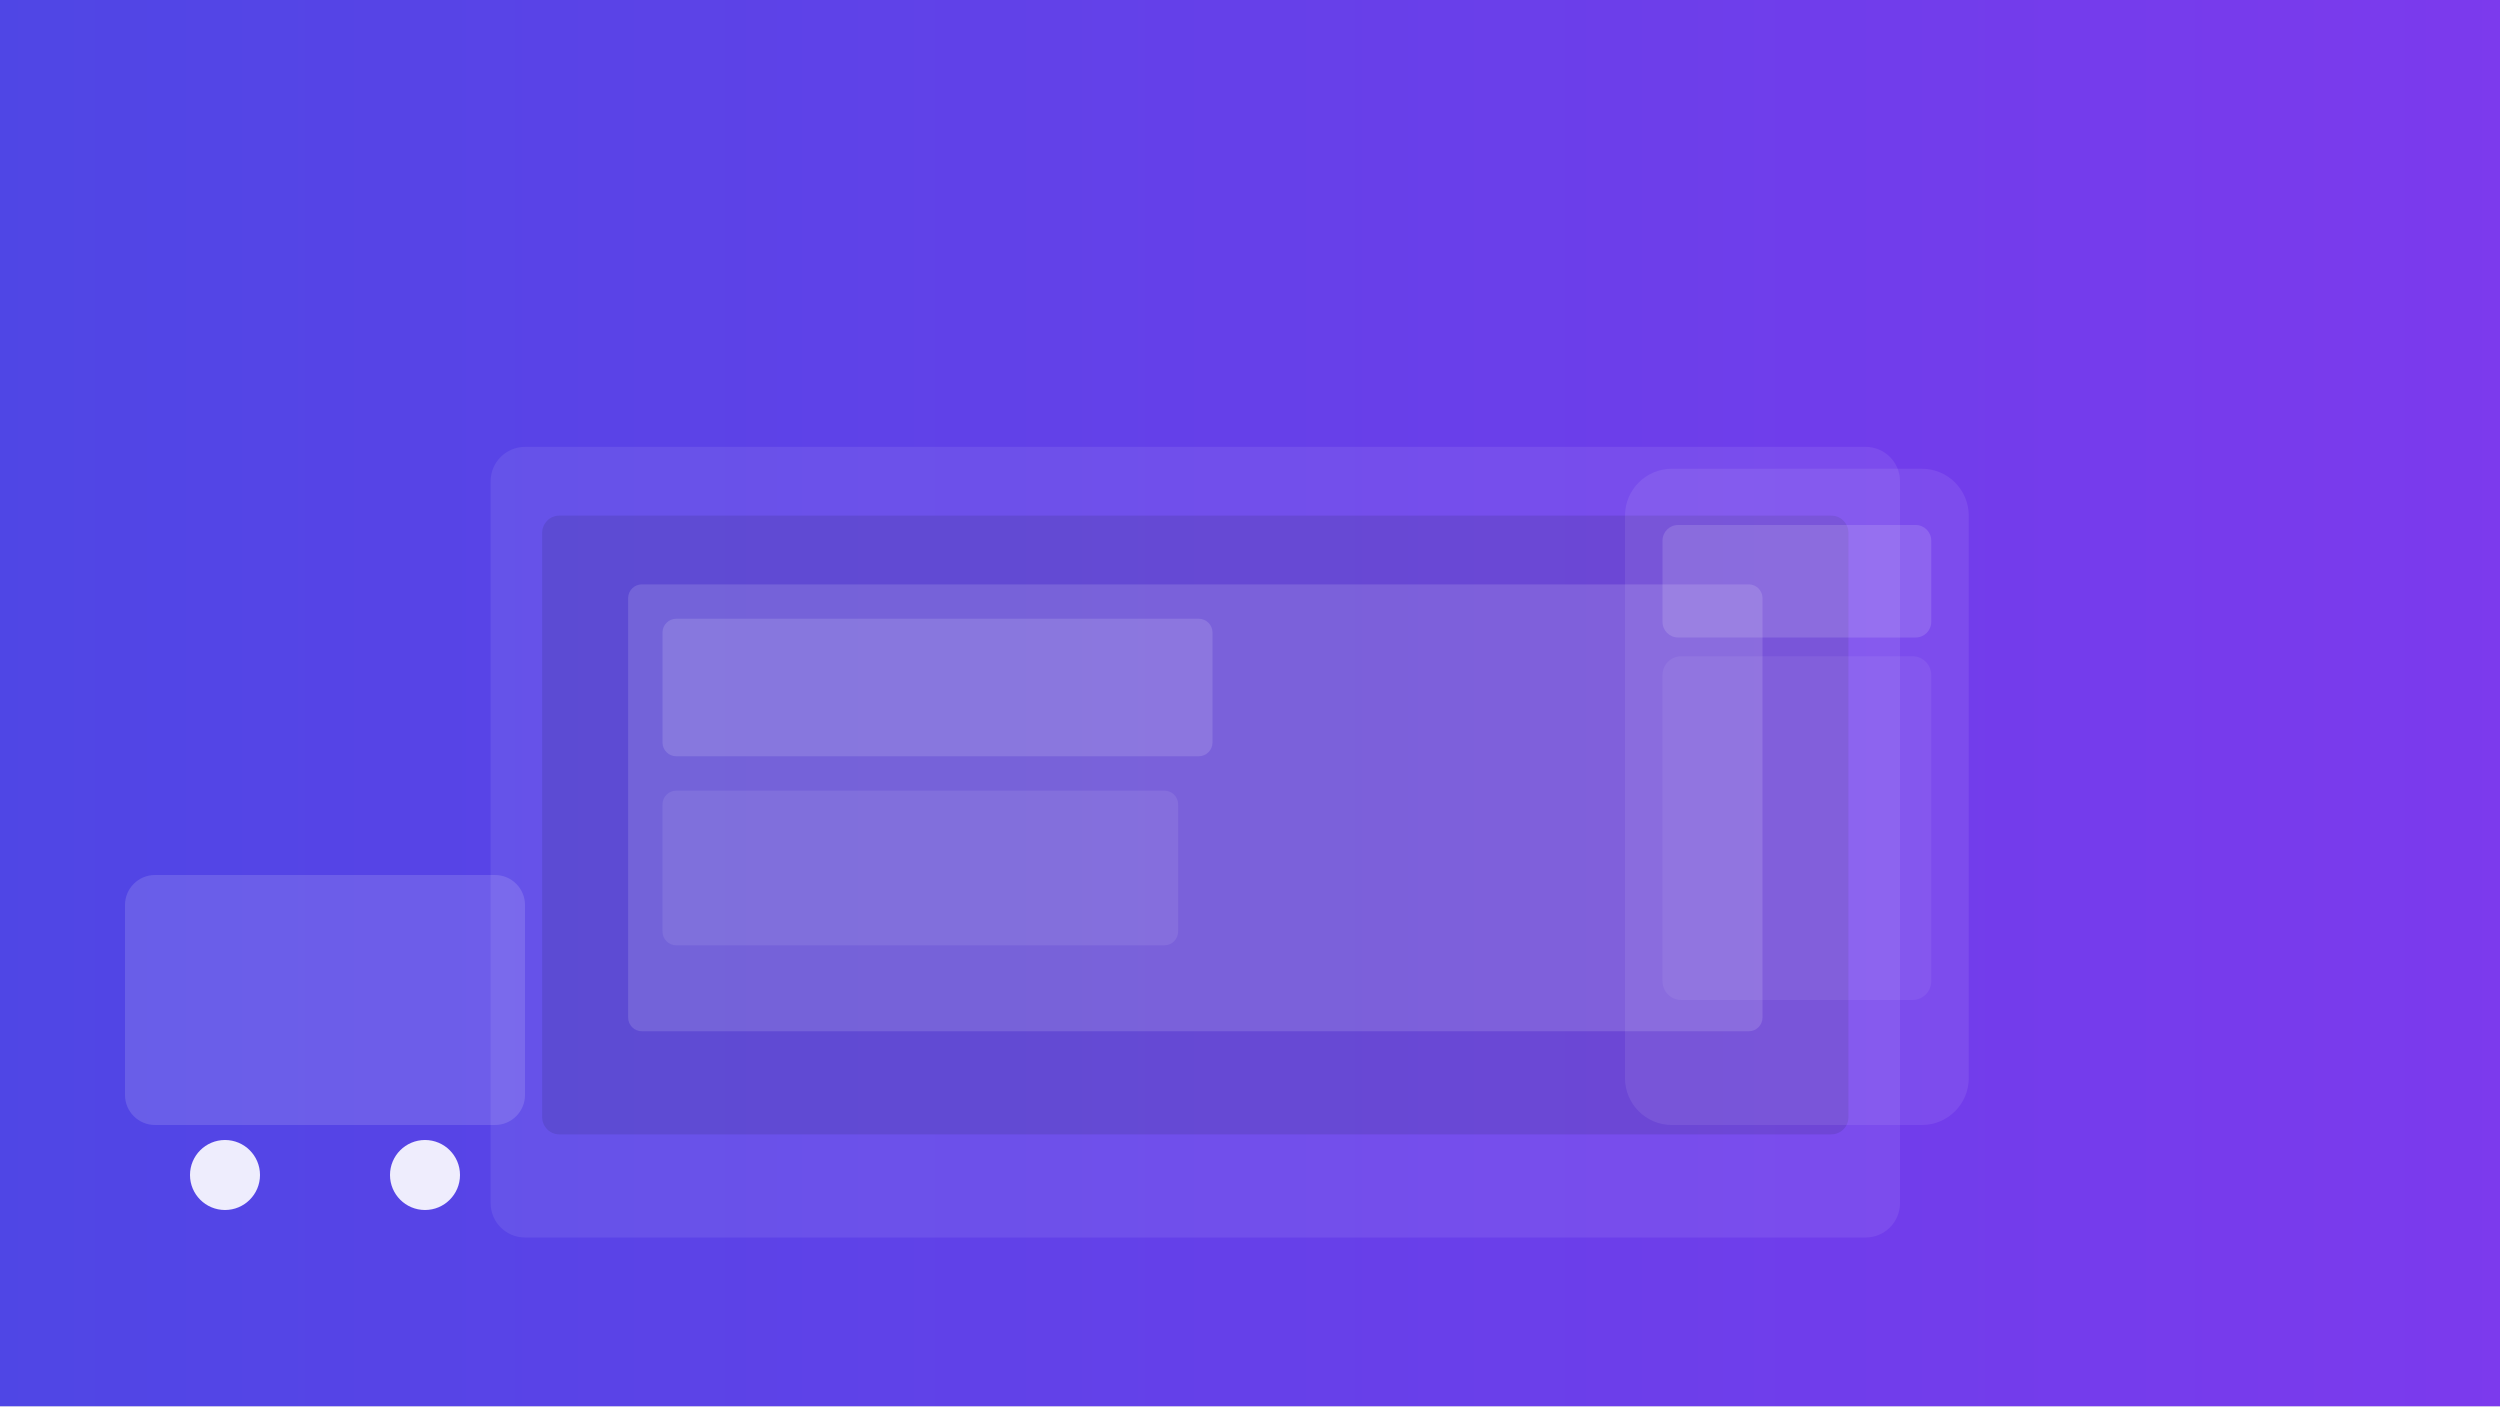
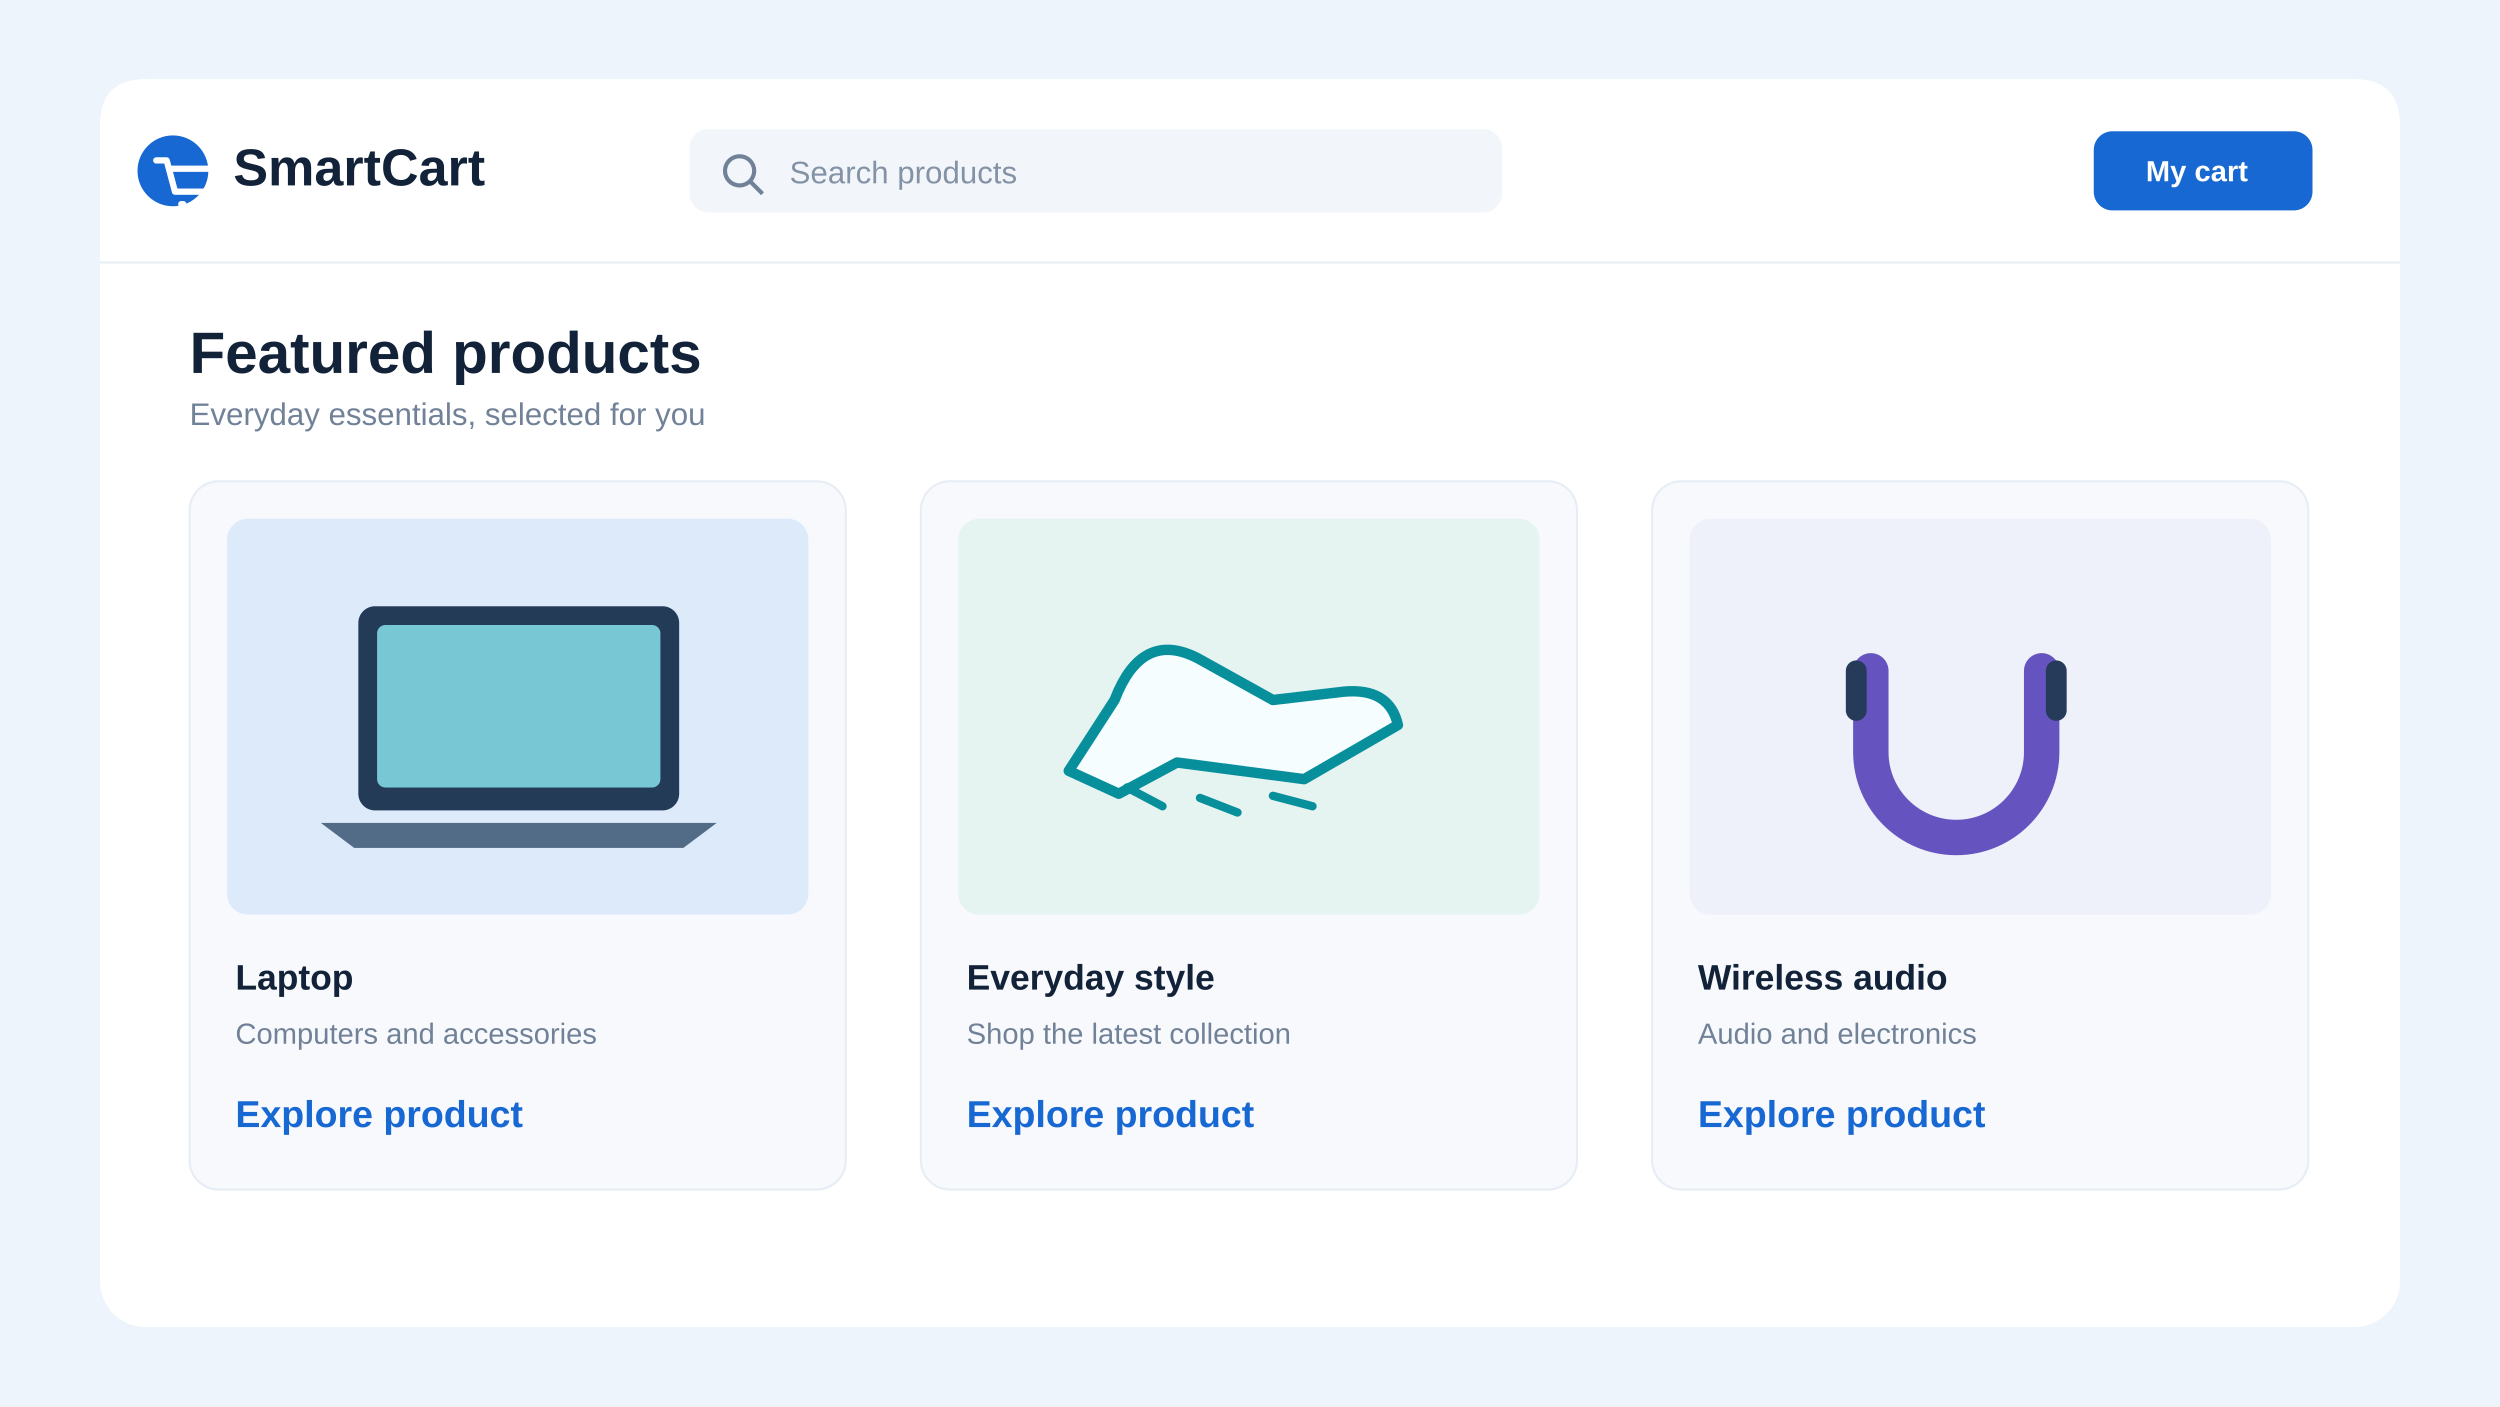
- <svg xmlns="http://www.w3.org/2000/svg" viewBox="0 0 1600 900" preserveAspectRatio="xMidYMid slice">
-   <defs>
-     <linearGradient id="g1" x1="0" x2="1">
-       <stop offset="0%" stop-color="#4f46e5" />
-       <stop offset="100%" stop-color="#7c3aed" />
-     </linearGradient>
-   </defs>
-   <rect width="100%" height="100%" fill="url(#g1)" />
-   <g transform="translate(160,220) scale(1.1)">
-     <rect x="140" y="60" width="820" height="460" rx="20" fill="#fff" opacity="0.08" />
-     <rect x="170" y="100" width="760" height="360" rx="10" fill="#0f172a" opacity="0.12" />
-     <rect x="220" y="140" width="660" height="260" rx="8" fill="#ffffff22" />
-     <rect x="240" y="160" width="320" height="80" rx="8" fill="#ffffff22" />
-     <rect x="240" y="260" width="300" height="90" rx="8" fill="#ffffff15" />
+ <svg xmlns="http://www.w3.org/2000/svg" viewBox="0 0 1200 675" role="img" aria-labelledby="title">
+   <rect width="1200" height="675" fill="#edf4fb" />
+   <rect x="48" y="38" width="1104" height="599" rx="22" fill="#fff" />
+   <path d="M48 60q0-22 22-22h1060q22 0 22 22v66H48z" fill="#fff" />
+   <circle cx="83" cy="82" r="17" fill="#1768d2" />
+   <path d="M75 77h5l4 15h18l4-11H82m5 17h1m13 0h1" fill="none" stroke="#fff" stroke-linecap="round" stroke-linejoin="round" stroke-width="3" />
+   <text x="112" y="89" fill="#122239" font-family="Arial,sans-serif" font-size="25" font-weight="700">SmartCart</text>
+   <rect x="331" y="62" width="390" height="40" rx="9" fill="#f2f6fa" />
+   <circle cx="355" cy="82" r="7" fill="none" stroke="#708198" stroke-width="2" />
+   <path d="m360 87 6 6" stroke="#708198" stroke-width="2" />
+   <text x="379" y="88" fill="#8492a5" font-family="Arial,sans-serif" font-size="15">Search products</text>
+   <rect x="1005" y="63" width="105" height="38" rx="9" fill="#1768d2" />
+   <text x="1030" y="87" fill="#fff" font-family="Arial,sans-serif" font-size="14" font-weight="700">My cart</text>
+   <path d="M48 126h1104" stroke="#e7edf4" />
+   <text x="91" y="179" fill="#122239" font-family="Arial,sans-serif" font-size="28" font-weight="700">Featured products</text>
+   <text x="91" y="204" fill="#718198" font-family="Arial,sans-serif" font-size="15">Everyday essentials, selected for you</text>
+   <g transform="translate(91 231)">
+     <rect width="315" height="340" rx="14" fill="#f7f9fc" stroke="#e6edf4" />
+     <rect x="18" y="18" width="279" height="190" rx="10" fill="#dceafa" />
+     <rect x="81" y="60" width="154" height="98" rx="8" fill="#243b58" />
+     <rect x="90" y="69" width="136" height="78" rx="4" fill="#77c7d5" />
+     <path d="M63 164h190l-16 12H79z" fill="#526b86" />
+     <text x="22" y="244" fill="#122239" font-family="Arial,sans-serif" font-size="17" font-weight="700">Laptop</text>
+     <text x="22" y="270" fill="#718198" font-family="Arial,sans-serif" font-size="14">Computers and accessories</text>
+     <text x="22" y="310" fill="#1768d2" font-family="Arial,sans-serif" font-size="18" font-weight="700">Explore product</text>
  </g>
-   <g transform="translate(1040,300)">
-     <rect x="0" y="0" width="220" height="420" rx="30" fill="#ffffff14" />
-     <rect x="24" y="36" width="172" height="72" rx="10" fill="#ffffff22" />
-     <rect x="24" y="120" width="172" height="220" rx="12" fill="#ffffff0f" />
+   <g transform="translate(442 231)">
+     <rect width="315" height="340" rx="14" fill="#f7f9fc" stroke="#e6edf4" />
+     <rect x="18" y="18" width="279" height="190" rx="10" fill="#e6f4f1" />
+     <path d="M93 105q13-34 40-20l36 20 34-4q22-2 26 16l-45 26-61-8-28 15-24-11z" fill="#f5fdff" stroke="#078f9c" stroke-width="5" stroke-linejoin="round" />
+     <path d="m99 147 17 9m18-4 18 7m17-8 19 5" stroke="#078f9c" stroke-linecap="round" stroke-width="4" />
+     <text x="22" y="244" fill="#122239" font-family="Arial,sans-serif" font-size="17" font-weight="700">Everyday style</text>
+     <text x="22" y="270" fill="#718198" font-family="Arial,sans-serif" font-size="14">Shop the latest collection</text>
+     <text x="22" y="310" fill="#1768d2" font-family="Arial,sans-serif" font-size="18" font-weight="700">Explore product</text>
  </g>
-   <g transform="translate(80,560) scale(1.6)">
-     <rect x="0" y="0" width="160" height="100" rx="12" fill="#ffffff22" />
-     <circle cx="40" cy="120" r="14" fill="#fff" opacity="0.9" />
-     <circle cx="120" cy="120" r="14" fill="#fff" opacity="0.9" />
+   <g transform="translate(793 231)">
+     <rect width="315" height="340" rx="14" fill="#f7f9fc" stroke="#e6edf4" />
+     <rect x="18" y="18" width="279" height="190" rx="10" fill="#eef0fa" />
+     <path d="M105 91v39a41 41 0 0 0 82 0V91" fill="none" stroke="#6554c0" stroke-linecap="round" stroke-width="17" />
+     <path d="M98 91v19m96-19v19" stroke="#263b59" stroke-linecap="round" stroke-width="10" />
+     <text x="22" y="244" fill="#122239" font-family="Arial,sans-serif" font-size="17" font-weight="700">Wireless audio</text>
+     <text x="22" y="270" fill="#718198" font-family="Arial,sans-serif" font-size="14">Audio and electronics</text>
+     <text x="22" y="310" fill="#1768d2" font-family="Arial,sans-serif" font-size="18" font-weight="700">Explore product</text>
  </g>
</svg>
